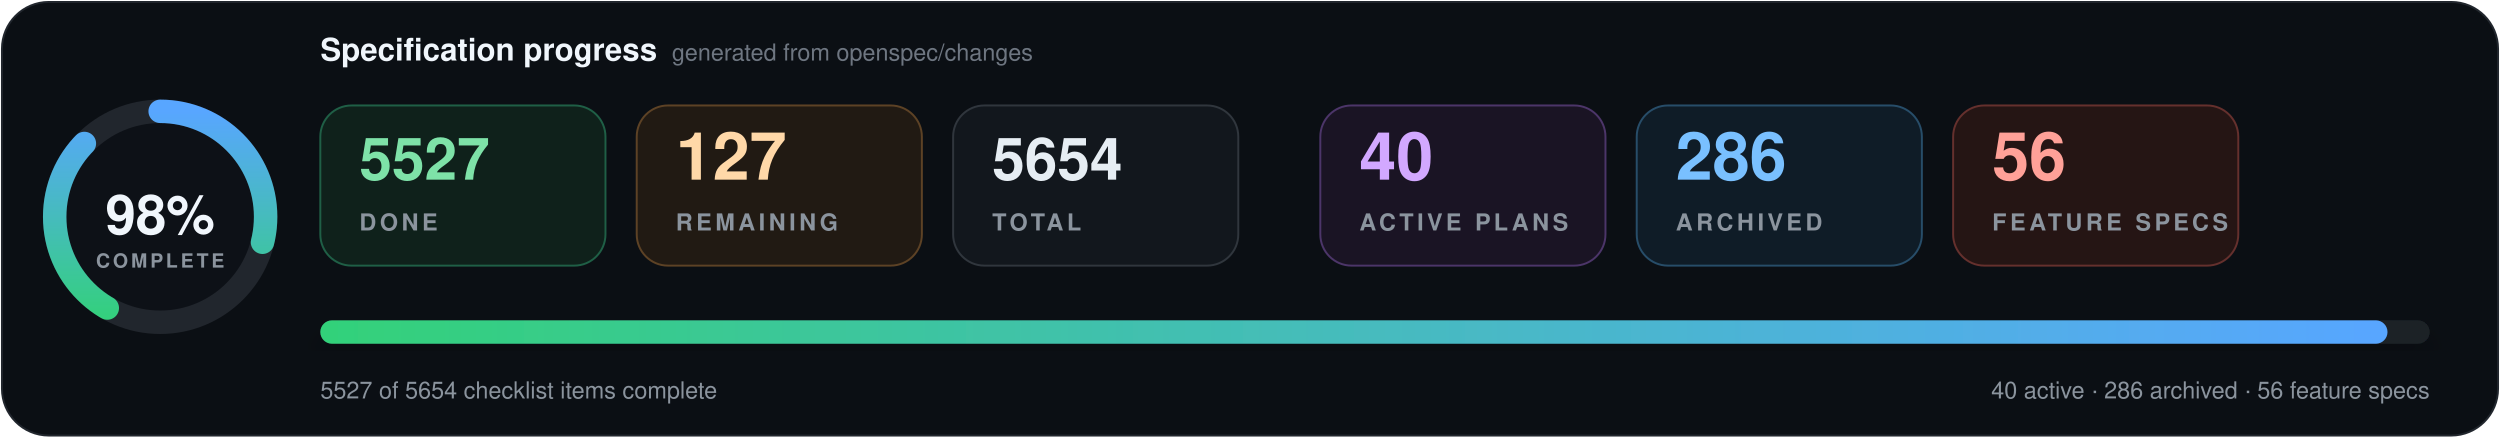
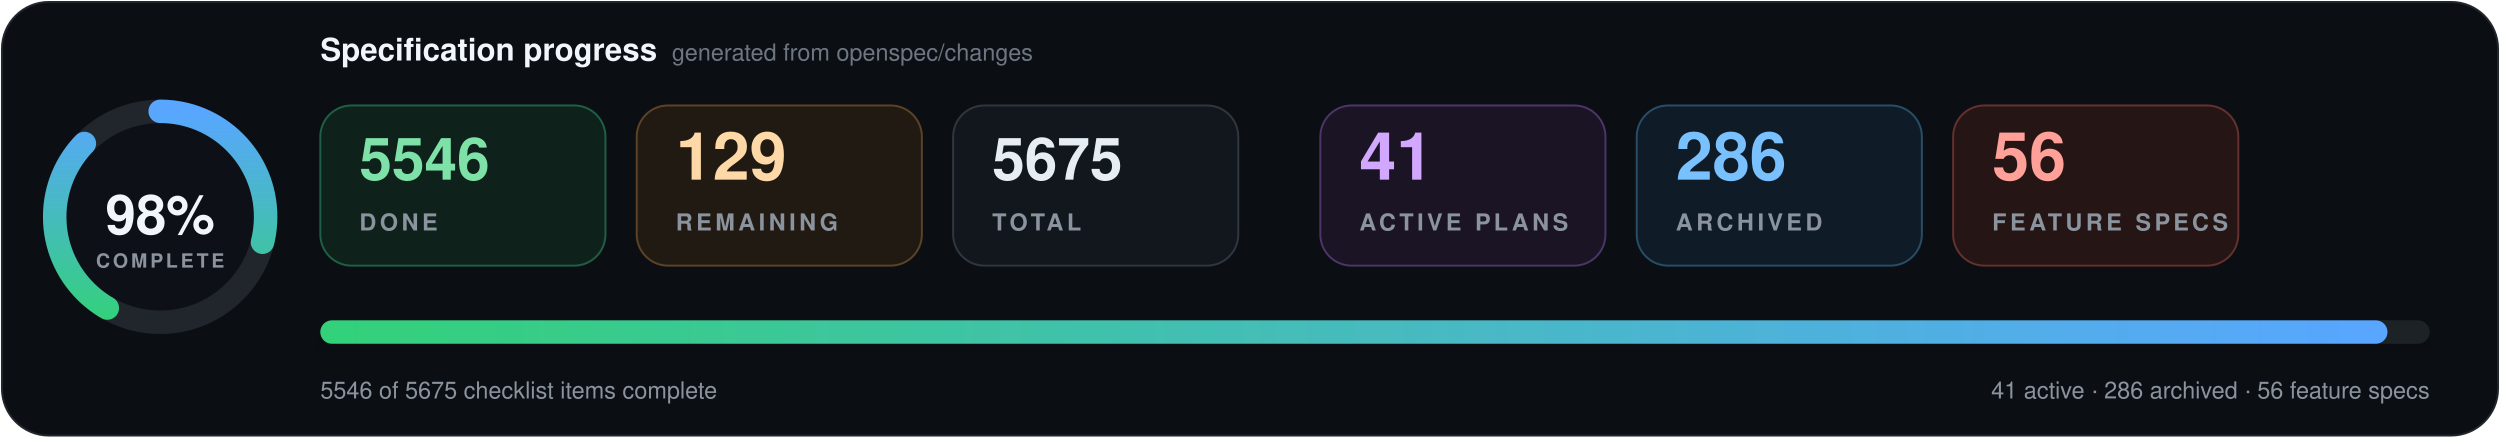
- <svg xmlns="http://www.w3.org/2000/svg" data-cache-version="1794576380" width="1280" height="224" viewBox="0 0 1280 224" role="img" aria-labelledby="title description" font-family="system-ui, -apple-system, BlinkMacSystemFont, 'Segoe UI', Helvetica, Arial, sans-serif" font-variant-numeric="tabular-nums">
+ <svg xmlns="http://www.w3.org/2000/svg" data-cache-version="1794577750" width="1280" height="224" viewBox="0 0 1280 224" role="img" aria-labelledby="title description" font-family="system-ui, -apple-system, BlinkMacSystemFont, 'Segoe UI', Helvetica, Arial, sans-serif" font-variant-numeric="tabular-nums">
  <defs>
    <linearGradient id="progress" x1="0" x2="1">
      <stop offset="0" stop-color="#33d17a" />
      <stop offset="1" stop-color="#58a6ff" />
    </linearGradient>
    <filter id="shadow" x="-10%" y="-20%" width="120%" height="150%">
      <feDropShadow dx="0" dy="7" stdDeviation="9" flood-color="#000" flood-opacity=".28" />
    </filter>
  </defs>
  <rect x="1" y="1" width="1278" height="222" rx="24" fill="#0b0f14" stroke="#21262d" />
  <g transform="translate(82 111)">
    <circle r="54" fill="#0d1117" stroke="#21262d" stroke-width="12" />
    <circle r="54" fill="none" stroke="url(#progress)" stroke-width="12" stroke-linecap="round" pathLength="100" stroke-dasharray="98 100" transform="rotate(-90)" />
    <text y="-1" text-anchor="middle" dominant-baseline="middle" fill="#f0f6fc" font-size="28" font-weight="800">98%</text>
    <text y="26" text-anchor="middle" fill="#8b949e" font-size="10" font-weight="700" letter-spacing="1.5">COMPLETE</text>
  </g>
  <text x="164" y="31" fill="#f0f6fc" font-size="16" font-weight="750">Specification progress</text>
  <text x="344" y="31" fill="#6e7681" font-size="12">generated from openspec/changes</text>
  <g transform="translate(164 54)">
    <rect width="146" height="82" rx="16" fill="#0f211b" stroke="#1f5f46" />
-     <text x="20" y="38" fill="#7ee2a8" font-size="30" font-weight="750">5527</text>
+     <text x="20" y="38" fill="#7ee2a8" font-size="30" font-weight="750">5546</text>
    <text x="20" y="64" fill="#8b949e" font-size="12" font-weight="700" letter-spacing="1.8">DONE</text>
  </g>
  <g transform="translate(326 54)">
    <rect width="146" height="82" rx="16" fill="#211a13" stroke="#5d4225" />
-     <text x="20" y="38" fill="#ffd8a8" font-size="34" font-weight="750">127</text>
+     <text x="20" y="38" fill="#ffd8a8" font-size="34" font-weight="750">129</text>
    <text x="20" y="64" fill="#8b949e" font-size="12" font-weight="700" letter-spacing="1.8">REMAINING</text>
  </g>
  <g transform="translate(488 54)">
    <rect width="146" height="82" rx="16" fill="#12171d" stroke="#30363d" />
-     <text x="20" y="38" fill="#e6edf3" font-size="30" font-weight="750">5654</text>
+     <text x="20" y="38" fill="#e6edf3" font-size="30" font-weight="750">5675</text>
    <text x="20" y="64" fill="#8b949e" font-size="12" font-weight="700" letter-spacing="1.8">TOTAL</text>
  </g>
  <g transform="translate(676 54)">
    <rect width="146" height="82" rx="16" fill="#1a1424" stroke="#4c3569" />
-     <text x="20" y="38" fill="#d2a8ff" font-size="34" font-weight="750">40</text>
+     <text x="20" y="38" fill="#d2a8ff" font-size="34" font-weight="750">41</text>
    <text x="20" y="64" fill="#8b949e" font-size="12" font-weight="700" letter-spacing="1.8">ACTIVE PLANS</text>
  </g>
  <g transform="translate(838 54)">
    <rect width="146" height="82" rx="16" fill="#0f1c27" stroke="#274d69" />
    <text x="20" y="38" fill="#79c0ff" font-size="34" font-weight="750">286</text>
    <text x="20" y="64" fill="#8b949e" font-size="12" font-weight="700" letter-spacing="1.8">ARCHIVED</text>
  </g>
  <g transform="translate(1000 54)">
    <rect width="146" height="82" rx="16" fill="#251514" stroke="#65302d" />
    <text x="20" y="38" fill="#ffa198" font-size="34" font-weight="750">56</text>
    <text x="20" y="64" fill="#8b949e" font-size="12" font-weight="700" letter-spacing="1.8">FEATURE SPECS</text>
  </g>
  <g filter="url(#shadow)">
    <rect x="164" y="164" width="1080" height="12" rx="6" fill="#1b2128" />
    <rect x="164" y="164" width="1058.4" height="12" rx="6" fill="url(#progress)" />
  </g>
-   <text x="164" y="204" fill="#8b949e" font-size="12">5527 of 5654 checklist items complete</text>
-   <text x="1244" y="204" text-anchor="end" fill="#8b949e" font-size="12">40 active · 286 archived · 56 feature specs</text>
+   <text x="164" y="204" fill="#8b949e" font-size="12">5546 of 5675 checklist items complete</text>
+   <text x="1244" y="204" text-anchor="end" fill="#8b949e" font-size="12">41 active · 286 archived · 56 feature specs</text>
</svg>
